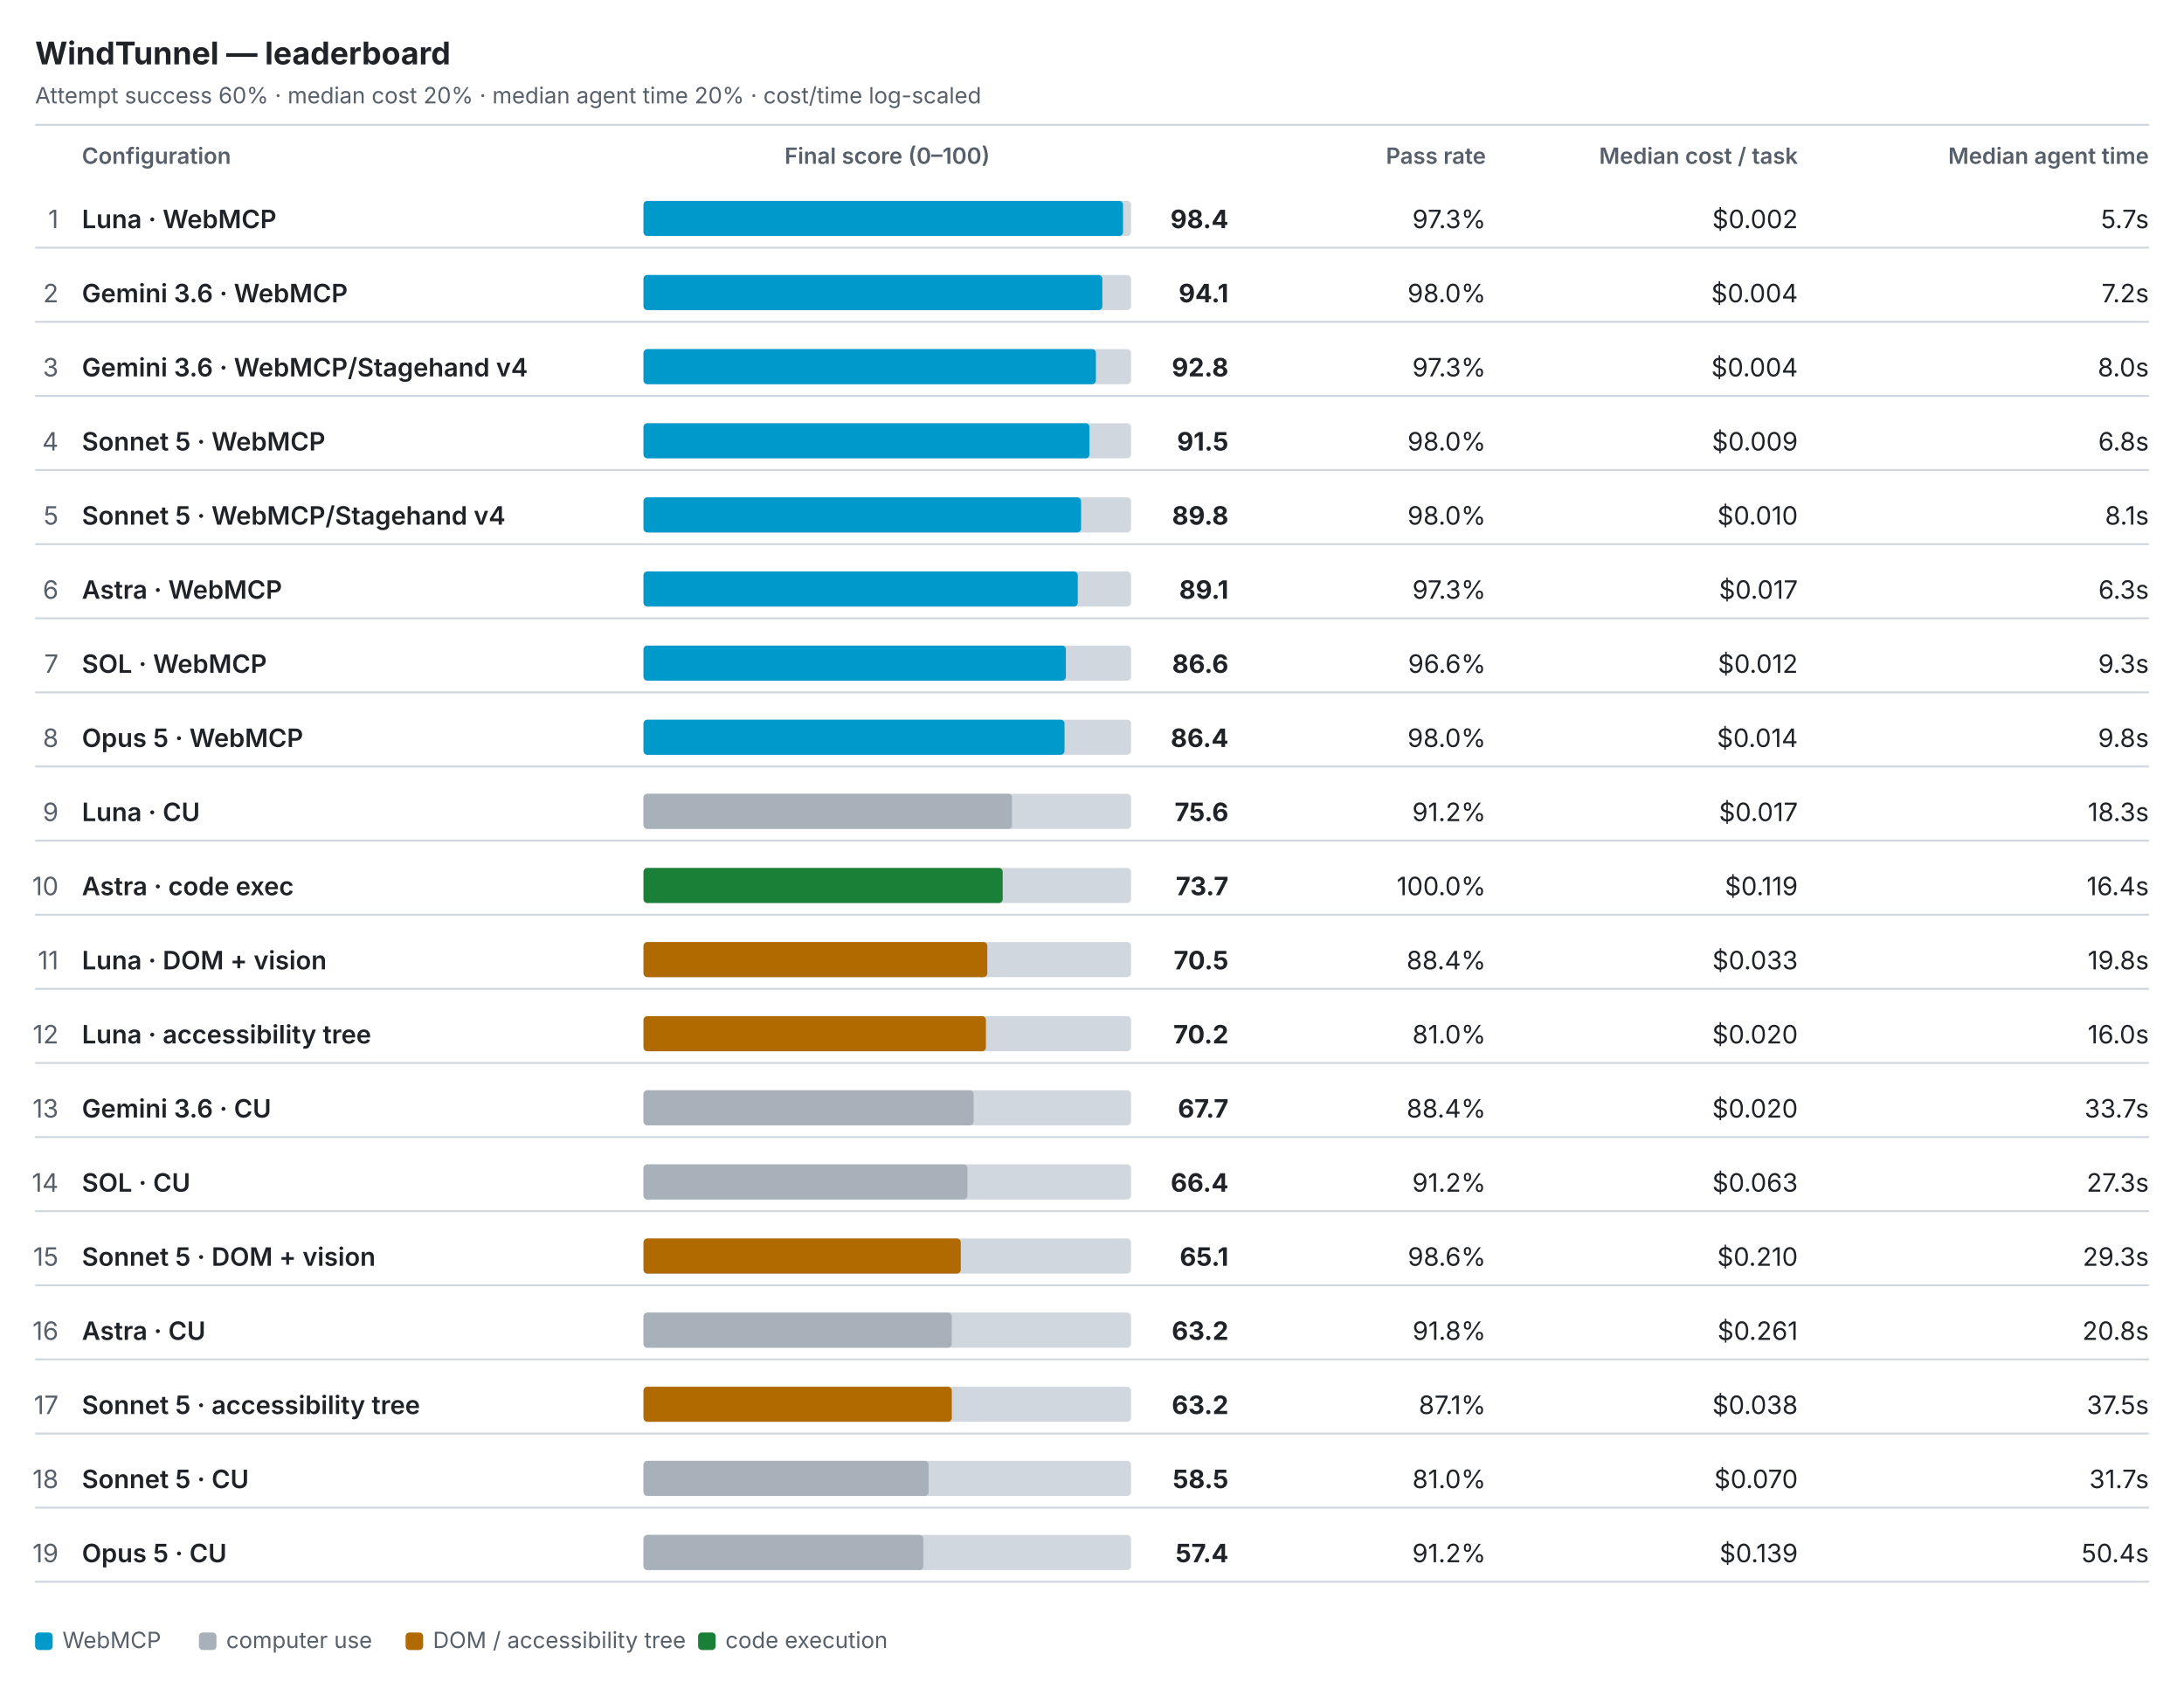
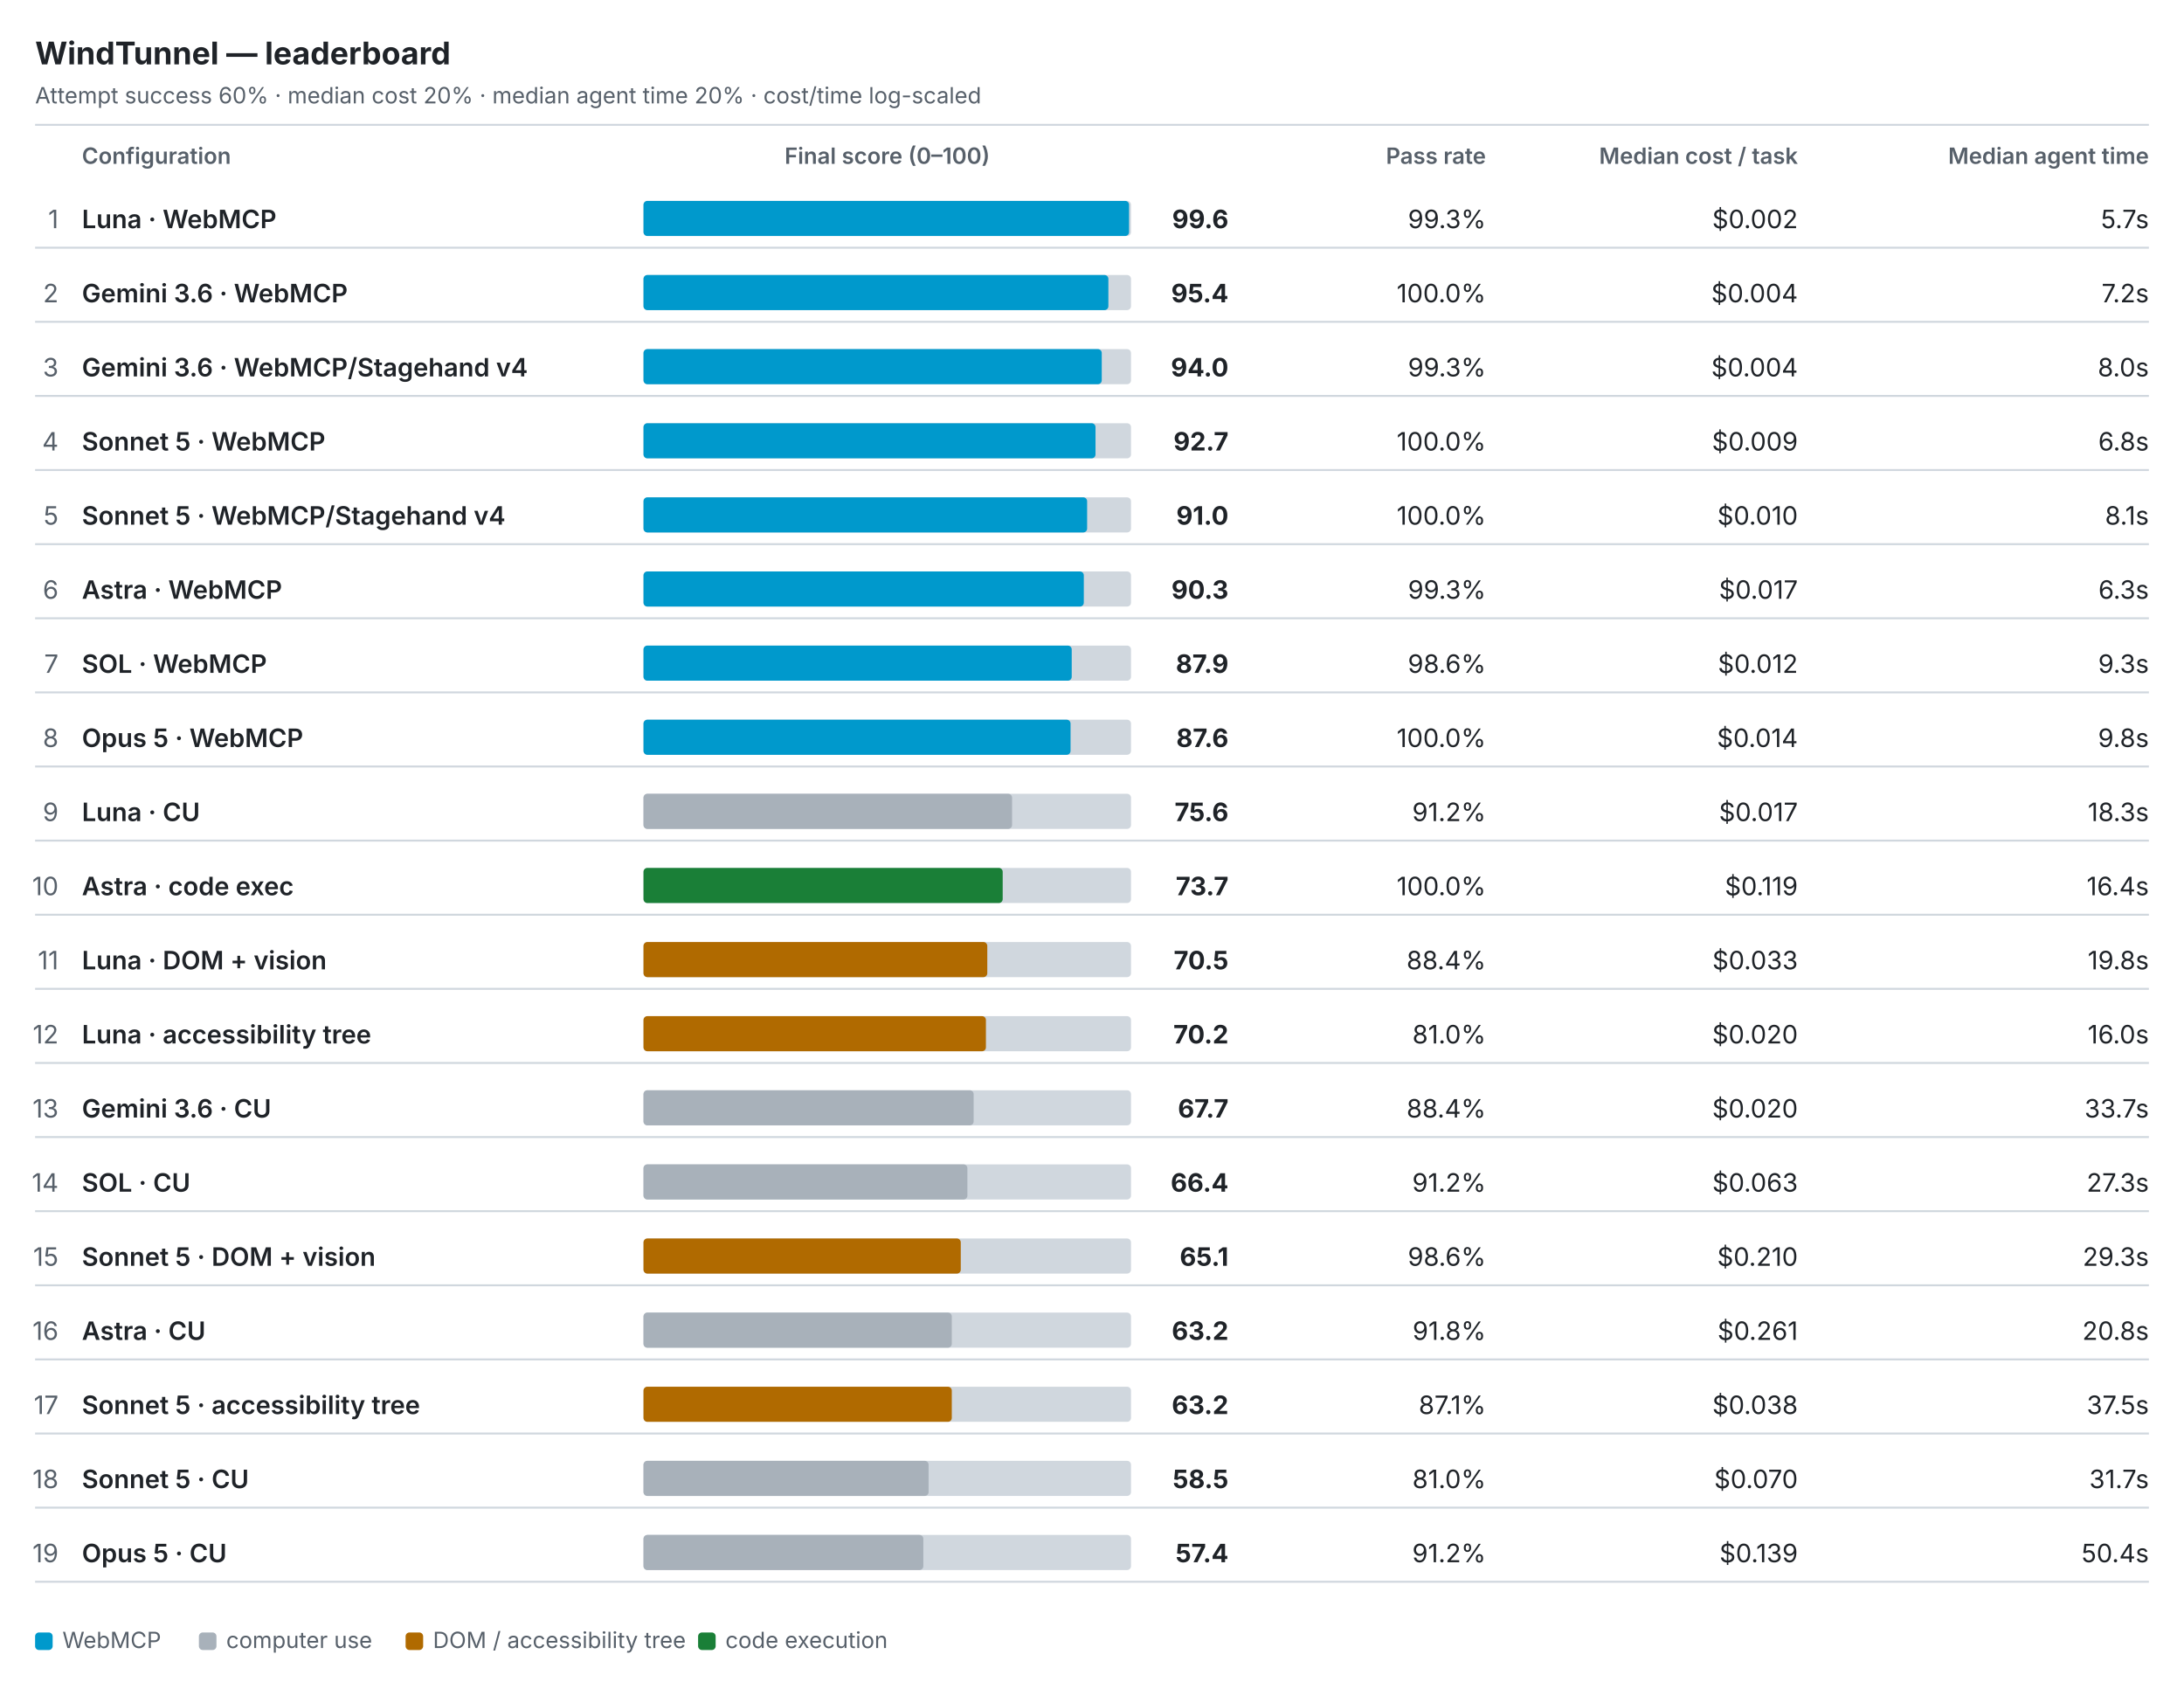
<svg xmlns="http://www.w3.org/2000/svg" viewBox="0 0 1120 862" width="1120" height="862" font-family="system-ui,-apple-system,sans-serif" font-size="13">
  <text x="18" y="33" font-size="16" font-weight="650" fill="#1f2328">WindTunnel — leaderboard</text>
  <text x="18" y="53" font-size="11.5" fill="#57606a">Attempt success 60% · median cost 20% · median agent time 20% · cost/time log-scaled</text>
  <line x1="18" y1="64" x2="1102" y2="64" stroke="#d0d7de" stroke-width="1" />
  <text x="42" y="84" font-size="11.5" font-weight="600" fill="#57606a">Configuration</text>
  <text x="455" y="84" text-anchor="middle" font-size="11.5" font-weight="600" fill="#57606a">Final score (0–100)</text>
  <text x="762" y="84" text-anchor="end" font-size="11.5" font-weight="600" fill="#57606a">Pass rate</text>
  <text x="922" y="84" text-anchor="end" font-size="11.5" font-weight="600" fill="#57606a">Median cost / task</text>
  <text x="1102" y="84" text-anchor="end" font-size="11.5" font-weight="600" fill="#57606a">Median agent time</text>
  <line x1="18" y1="127" x2="1102" y2="127" stroke="#d0d7de" stroke-width="1" />
  <text x="30" y="117" text-anchor="end" fill="#57606a">1</text>
  <text x="42" y="117" font-weight="600" fill="#1f2328">Luna · WebMCP</text>
  <rect x="330" y="103" width="250" height="18" rx="2" fill="#d0d7de" />
-   <rect x="330" y="103" width="245.9" height="18" rx="2" fill="#0099cc" />
-   <text x="630" y="117" text-anchor="end" font-weight="700" fill="#1f2328">98.4</text>
-   <text x="762" y="117" text-anchor="end" fill="#1f2328">97.3%</text>
+   <rect x="330" y="103" width="249.0" height="18" rx="2" fill="#0099cc" />
+   <text x="630" y="117" text-anchor="end" font-weight="700" fill="#1f2328">99.6</text>
+   <text x="762" y="117" text-anchor="end" fill="#1f2328">99.3%</text>
  <text x="922" y="117" text-anchor="end" fill="#1f2328">$0.002</text>
  <text x="1102" y="117" text-anchor="end" fill="#1f2328">5.7s</text>
  <line x1="18" y1="165" x2="1102" y2="165" stroke="#d0d7de" stroke-width="1" />
  <text x="30" y="155" text-anchor="end" fill="#57606a">2</text>
  <text x="42" y="155" font-weight="600" fill="#1f2328">Gemini 3.6 · WebMCP</text>
  <rect x="330" y="141" width="250" height="18" rx="2" fill="#d0d7de" />
-   <rect x="330" y="141" width="235.3" height="18" rx="2" fill="#0099cc" />
-   <text x="630" y="155" text-anchor="end" font-weight="700" fill="#1f2328">94.1</text>
-   <text x="762" y="155" text-anchor="end" fill="#1f2328">98.0%</text>
+   <rect x="330" y="141" width="238.4" height="18" rx="2" fill="#0099cc" />
+   <text x="630" y="155" text-anchor="end" font-weight="700" fill="#1f2328">95.4</text>
+   <text x="762" y="155" text-anchor="end" fill="#1f2328">100.0%</text>
  <text x="922" y="155" text-anchor="end" fill="#1f2328">$0.004</text>
  <text x="1102" y="155" text-anchor="end" fill="#1f2328">7.2s</text>
  <line x1="18" y1="203" x2="1102" y2="203" stroke="#d0d7de" stroke-width="1" />
  <text x="30" y="193" text-anchor="end" fill="#57606a">3</text>
  <text x="42" y="193" font-weight="600" fill="#1f2328">Gemini 3.6 · WebMCP/Stagehand v4</text>
  <rect x="330" y="179" width="250" height="18" rx="2" fill="#d0d7de" />
-   <rect x="330" y="179" width="232.0" height="18" rx="2" fill="#0099cc" />
-   <text x="630" y="193" text-anchor="end" font-weight="700" fill="#1f2328">92.8</text>
-   <text x="762" y="193" text-anchor="end" fill="#1f2328">97.3%</text>
+   <rect x="330" y="179" width="235.0" height="18" rx="2" fill="#0099cc" />
+   <text x="630" y="193" text-anchor="end" font-weight="700" fill="#1f2328">94.0</text>
+   <text x="762" y="193" text-anchor="end" fill="#1f2328">99.3%</text>
  <text x="922" y="193" text-anchor="end" fill="#1f2328">$0.004</text>
  <text x="1102" y="193" text-anchor="end" fill="#1f2328">8.0s</text>
  <line x1="18" y1="241" x2="1102" y2="241" stroke="#d0d7de" stroke-width="1" />
  <text x="30" y="231" text-anchor="end" fill="#57606a">4</text>
  <text x="42" y="231" font-weight="600" fill="#1f2328">Sonnet 5 · WebMCP</text>
  <rect x="330" y="217" width="250" height="18" rx="2" fill="#d0d7de" />
-   <rect x="330" y="217" width="228.7" height="18" rx="2" fill="#0099cc" />
-   <text x="630" y="231" text-anchor="end" font-weight="700" fill="#1f2328">91.5</text>
-   <text x="762" y="231" text-anchor="end" fill="#1f2328">98.0%</text>
+   <rect x="330" y="217" width="231.8" height="18" rx="2" fill="#0099cc" />
+   <text x="630" y="231" text-anchor="end" font-weight="700" fill="#1f2328">92.7</text>
+   <text x="762" y="231" text-anchor="end" fill="#1f2328">100.0%</text>
  <text x="922" y="231" text-anchor="end" fill="#1f2328">$0.009</text>
  <text x="1102" y="231" text-anchor="end" fill="#1f2328">6.8s</text>
  <line x1="18" y1="279" x2="1102" y2="279" stroke="#d0d7de" stroke-width="1" />
  <text x="30" y="269" text-anchor="end" fill="#57606a">5</text>
  <text x="42" y="269" font-weight="600" fill="#1f2328">Sonnet 5 · WebMCP/Stagehand v4</text>
  <rect x="330" y="255" width="250" height="18" rx="2" fill="#d0d7de" />
-   <rect x="330" y="255" width="224.4" height="18" rx="2" fill="#0099cc" />
-   <text x="630" y="269" text-anchor="end" font-weight="700" fill="#1f2328">89.8</text>
-   <text x="762" y="269" text-anchor="end" fill="#1f2328">98.0%</text>
+   <rect x="330" y="255" width="227.5" height="18" rx="2" fill="#0099cc" />
+   <text x="630" y="269" text-anchor="end" font-weight="700" fill="#1f2328">91.0</text>
+   <text x="762" y="269" text-anchor="end" fill="#1f2328">100.0%</text>
  <text x="922" y="269" text-anchor="end" fill="#1f2328">$0.010</text>
  <text x="1102" y="269" text-anchor="end" fill="#1f2328">8.1s</text>
  <line x1="18" y1="317" x2="1102" y2="317" stroke="#d0d7de" stroke-width="1" />
  <text x="30" y="307" text-anchor="end" fill="#57606a">6</text>
  <text x="42" y="307" font-weight="600" fill="#1f2328">Astra · WebMCP</text>
  <rect x="330" y="293" width="250" height="18" rx="2" fill="#d0d7de" />
-   <rect x="330" y="293" width="222.7" height="18" rx="2" fill="#0099cc" />
-   <text x="630" y="307" text-anchor="end" font-weight="700" fill="#1f2328">89.1</text>
-   <text x="762" y="307" text-anchor="end" fill="#1f2328">97.3%</text>
+   <rect x="330" y="293" width="225.8" height="18" rx="2" fill="#0099cc" />
+   <text x="630" y="307" text-anchor="end" font-weight="700" fill="#1f2328">90.3</text>
+   <text x="762" y="307" text-anchor="end" fill="#1f2328">99.3%</text>
  <text x="922" y="307" text-anchor="end" fill="#1f2328">$0.017</text>
  <text x="1102" y="307" text-anchor="end" fill="#1f2328">6.3s</text>
  <line x1="18" y1="355" x2="1102" y2="355" stroke="#d0d7de" stroke-width="1" />
  <text x="30" y="345" text-anchor="end" fill="#57606a">7</text>
  <text x="42" y="345" font-weight="600" fill="#1f2328">SOL · WebMCP</text>
  <rect x="330" y="331" width="250" height="18" rx="2" fill="#d0d7de" />
-   <rect x="330" y="331" width="216.6" height="18" rx="2" fill="#0099cc" />
-   <text x="630" y="345" text-anchor="end" font-weight="700" fill="#1f2328">86.6</text>
-   <text x="762" y="345" text-anchor="end" fill="#1f2328">96.6%</text>
+   <rect x="330" y="331" width="219.6" height="18" rx="2" fill="#0099cc" />
+   <text x="630" y="345" text-anchor="end" font-weight="700" fill="#1f2328">87.9</text>
+   <text x="762" y="345" text-anchor="end" fill="#1f2328">98.6%</text>
  <text x="922" y="345" text-anchor="end" fill="#1f2328">$0.012</text>
  <text x="1102" y="345" text-anchor="end" fill="#1f2328">9.3s</text>
  <line x1="18" y1="393" x2="1102" y2="393" stroke="#d0d7de" stroke-width="1" />
  <text x="30" y="383" text-anchor="end" fill="#57606a">8</text>
  <text x="42" y="383" font-weight="600" fill="#1f2328">Opus 5 · WebMCP</text>
  <rect x="330" y="369" width="250" height="18" rx="2" fill="#d0d7de" />
-   <rect x="330" y="369" width="215.9" height="18" rx="2" fill="#0099cc" />
-   <text x="630" y="383" text-anchor="end" font-weight="700" fill="#1f2328">86.4</text>
-   <text x="762" y="383" text-anchor="end" fill="#1f2328">98.0%</text>
+   <rect x="330" y="369" width="219.0" height="18" rx="2" fill="#0099cc" />
+   <text x="630" y="383" text-anchor="end" font-weight="700" fill="#1f2328">87.6</text>
+   <text x="762" y="383" text-anchor="end" fill="#1f2328">100.0%</text>
  <text x="922" y="383" text-anchor="end" fill="#1f2328">$0.014</text>
  <text x="1102" y="383" text-anchor="end" fill="#1f2328">9.8s</text>
  <line x1="18" y1="431" x2="1102" y2="431" stroke="#d0d7de" stroke-width="1" />
  <text x="30" y="421" text-anchor="end" fill="#57606a">9</text>
  <text x="42" y="421" font-weight="600" fill="#1f2328">Luna · CU</text>
  <rect x="330" y="407" width="250" height="18" rx="2" fill="#d0d7de" />
  <rect x="330" y="407" width="189.0" height="18" rx="2" fill="#a8b1ba" />
  <text x="630" y="421" text-anchor="end" font-weight="700" fill="#1f2328">75.6</text>
  <text x="762" y="421" text-anchor="end" fill="#1f2328">91.2%</text>
  <text x="922" y="421" text-anchor="end" fill="#1f2328">$0.017</text>
  <text x="1102" y="421" text-anchor="end" fill="#1f2328">18.3s</text>
  <line x1="18" y1="469" x2="1102" y2="469" stroke="#d0d7de" stroke-width="1" />
  <text x="30" y="459" text-anchor="end" fill="#57606a">10</text>
  <text x="42" y="459" font-weight="600" fill="#1f2328">Astra · code exec</text>
  <rect x="330" y="445" width="250" height="18" rx="2" fill="#d0d7de" />
  <rect x="330" y="445" width="184.2" height="18" rx="2" fill="#1a7f37" />
  <text x="630" y="459" text-anchor="end" font-weight="700" fill="#1f2328">73.7</text>
  <text x="762" y="459" text-anchor="end" fill="#1f2328">100.0%</text>
  <text x="922" y="459" text-anchor="end" fill="#1f2328">$0.119</text>
  <text x="1102" y="459" text-anchor="end" fill="#1f2328">16.4s</text>
  <line x1="18" y1="507" x2="1102" y2="507" stroke="#d0d7de" stroke-width="1" />
  <text x="30" y="497" text-anchor="end" fill="#57606a">11</text>
  <text x="42" y="497" font-weight="600" fill="#1f2328">Luna · DOM + vision</text>
  <rect x="330" y="483" width="250" height="18" rx="2" fill="#d0d7de" />
  <rect x="330" y="483" width="176.3" height="18" rx="2" fill="#b06a00" />
  <text x="630" y="497" text-anchor="end" font-weight="700" fill="#1f2328">70.5</text>
  <text x="762" y="497" text-anchor="end" fill="#1f2328">88.4%</text>
  <text x="922" y="497" text-anchor="end" fill="#1f2328">$0.033</text>
  <text x="1102" y="497" text-anchor="end" fill="#1f2328">19.8s</text>
  <line x1="18" y1="545" x2="1102" y2="545" stroke="#d0d7de" stroke-width="1" />
  <text x="30" y="535" text-anchor="end" fill="#57606a">12</text>
  <text x="42" y="535" font-weight="600" fill="#1f2328">Luna · accessibility tree</text>
  <rect x="330" y="521" width="250" height="18" rx="2" fill="#d0d7de" />
  <rect x="330" y="521" width="175.6" height="18" rx="2" fill="#b06a00" />
  <text x="630" y="535" text-anchor="end" font-weight="700" fill="#1f2328">70.2</text>
  <text x="762" y="535" text-anchor="end" fill="#1f2328">81.0%</text>
  <text x="922" y="535" text-anchor="end" fill="#1f2328">$0.020</text>
  <text x="1102" y="535" text-anchor="end" fill="#1f2328">16.0s</text>
  <line x1="18" y1="583" x2="1102" y2="583" stroke="#d0d7de" stroke-width="1" />
  <text x="30" y="573" text-anchor="end" fill="#57606a">13</text>
  <text x="42" y="573" font-weight="600" fill="#1f2328">Gemini 3.6 · CU</text>
  <rect x="330" y="559" width="250" height="18" rx="2" fill="#d0d7de" />
  <rect x="330" y="559" width="169.3" height="18" rx="2" fill="#a8b1ba" />
  <text x="630" y="573" text-anchor="end" font-weight="700" fill="#1f2328">67.7</text>
  <text x="762" y="573" text-anchor="end" fill="#1f2328">88.4%</text>
  <text x="922" y="573" text-anchor="end" fill="#1f2328">$0.020</text>
  <text x="1102" y="573" text-anchor="end" fill="#1f2328">33.7s</text>
  <line x1="18" y1="621" x2="1102" y2="621" stroke="#d0d7de" stroke-width="1" />
  <text x="30" y="611" text-anchor="end" fill="#57606a">14</text>
  <text x="42" y="611" font-weight="600" fill="#1f2328">SOL · CU</text>
  <rect x="330" y="597" width="250" height="18" rx="2" fill="#d0d7de" />
  <rect x="330" y="597" width="166.1" height="18" rx="2" fill="#a8b1ba" />
  <text x="630" y="611" text-anchor="end" font-weight="700" fill="#1f2328">66.4</text>
  <text x="762" y="611" text-anchor="end" fill="#1f2328">91.2%</text>
  <text x="922" y="611" text-anchor="end" fill="#1f2328">$0.063</text>
  <text x="1102" y="611" text-anchor="end" fill="#1f2328">27.3s</text>
  <line x1="18" y1="659" x2="1102" y2="659" stroke="#d0d7de" stroke-width="1" />
  <text x="30" y="649" text-anchor="end" fill="#57606a">15</text>
  <text x="42" y="649" font-weight="600" fill="#1f2328">Sonnet 5 · DOM + vision</text>
  <rect x="330" y="635" width="250" height="18" rx="2" fill="#d0d7de" />
  <rect x="330" y="635" width="162.7" height="18" rx="2" fill="#b06a00" />
  <text x="630" y="649" text-anchor="end" font-weight="700" fill="#1f2328">65.1</text>
  <text x="762" y="649" text-anchor="end" fill="#1f2328">98.6%</text>
  <text x="922" y="649" text-anchor="end" fill="#1f2328">$0.210</text>
  <text x="1102" y="649" text-anchor="end" fill="#1f2328">29.3s</text>
  <line x1="18" y1="697" x2="1102" y2="697" stroke="#d0d7de" stroke-width="1" />
  <text x="30" y="687" text-anchor="end" fill="#57606a">16</text>
  <text x="42" y="687" font-weight="600" fill="#1f2328">Astra · CU</text>
  <rect x="330" y="673" width="250" height="18" rx="2" fill="#d0d7de" />
  <rect x="330" y="673" width="158.1" height="18" rx="2" fill="#a8b1ba" />
  <text x="630" y="687" text-anchor="end" font-weight="700" fill="#1f2328">63.2</text>
  <text x="762" y="687" text-anchor="end" fill="#1f2328">91.8%</text>
  <text x="922" y="687" text-anchor="end" fill="#1f2328">$0.261</text>
  <text x="1102" y="687" text-anchor="end" fill="#1f2328">20.8s</text>
  <line x1="18" y1="735" x2="1102" y2="735" stroke="#d0d7de" stroke-width="1" />
  <text x="30" y="725" text-anchor="end" fill="#57606a">17</text>
  <text x="42" y="725" font-weight="600" fill="#1f2328">Sonnet 5 · accessibility tree</text>
  <rect x="330" y="711" width="250" height="18" rx="2" fill="#d0d7de" />
  <rect x="330" y="711" width="158.1" height="18" rx="2" fill="#b06a00" />
  <text x="630" y="725" text-anchor="end" font-weight="700" fill="#1f2328">63.2</text>
  <text x="762" y="725" text-anchor="end" fill="#1f2328">87.1%</text>
  <text x="922" y="725" text-anchor="end" fill="#1f2328">$0.038</text>
  <text x="1102" y="725" text-anchor="end" fill="#1f2328">37.5s</text>
  <line x1="18" y1="773" x2="1102" y2="773" stroke="#d0d7de" stroke-width="1" />
  <text x="30" y="763" text-anchor="end" fill="#57606a">18</text>
  <text x="42" y="763" font-weight="600" fill="#1f2328">Sonnet 5 · CU</text>
  <rect x="330" y="749" width="250" height="18" rx="2" fill="#d0d7de" />
  <rect x="330" y="749" width="146.2" height="18" rx="2" fill="#a8b1ba" />
  <text x="630" y="763" text-anchor="end" font-weight="700" fill="#1f2328">58.5</text>
  <text x="762" y="763" text-anchor="end" fill="#1f2328">81.0%</text>
  <text x="922" y="763" text-anchor="end" fill="#1f2328">$0.070</text>
  <text x="1102" y="763" text-anchor="end" fill="#1f2328">31.7s</text>
  <line x1="18" y1="811" x2="1102" y2="811" stroke="#d0d7de" stroke-width="1" />
  <text x="30" y="801" text-anchor="end" fill="#57606a">19</text>
  <text x="42" y="801" font-weight="600" fill="#1f2328">Opus 5 · CU</text>
  <rect x="330" y="787" width="250" height="18" rx="2" fill="#d0d7de" />
  <rect x="330" y="787" width="143.5" height="18" rx="2" fill="#a8b1ba" />
  <text x="630" y="801" text-anchor="end" font-weight="700" fill="#1f2328">57.4</text>
  <text x="762" y="801" text-anchor="end" fill="#1f2328">91.2%</text>
  <text x="922" y="801" text-anchor="end" fill="#1f2328">$0.139</text>
  <text x="1102" y="801" text-anchor="end" fill="#1f2328">50.4s</text>
  <rect x="18" y="837" width="9" height="9" rx="2" fill="#0099cc" />
  <text x="32" y="845" font-size="11.5" fill="#57606a">WebMCP</text>
  <rect x="102" y="837" width="9" height="9" rx="2" fill="#a8b1ba" />
  <text x="116" y="845" font-size="11.5" fill="#57606a">computer use</text>
  <rect x="208" y="837" width="9" height="9" rx="2" fill="#b06a00" />
  <text x="222" y="845" font-size="11.5" fill="#57606a">DOM / accessibility tree</text>
  <rect x="358" y="837" width="9" height="9" rx="2" fill="#1a7f37" />
  <text x="372" y="845" font-size="11.5" fill="#57606a">code execution</text>
</svg>
